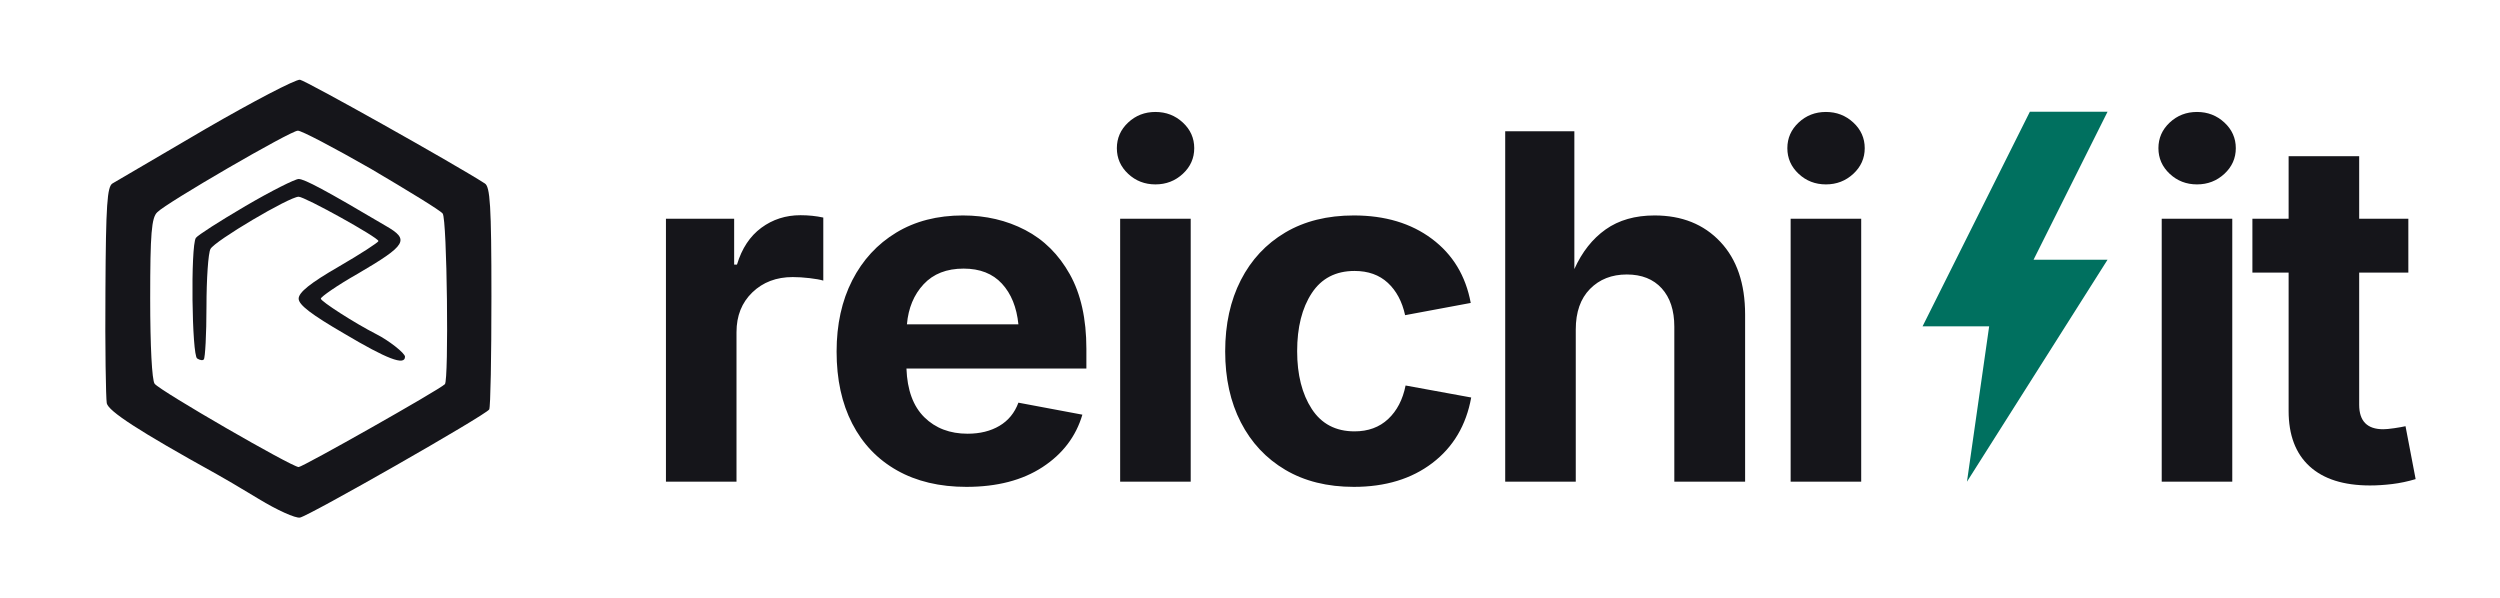
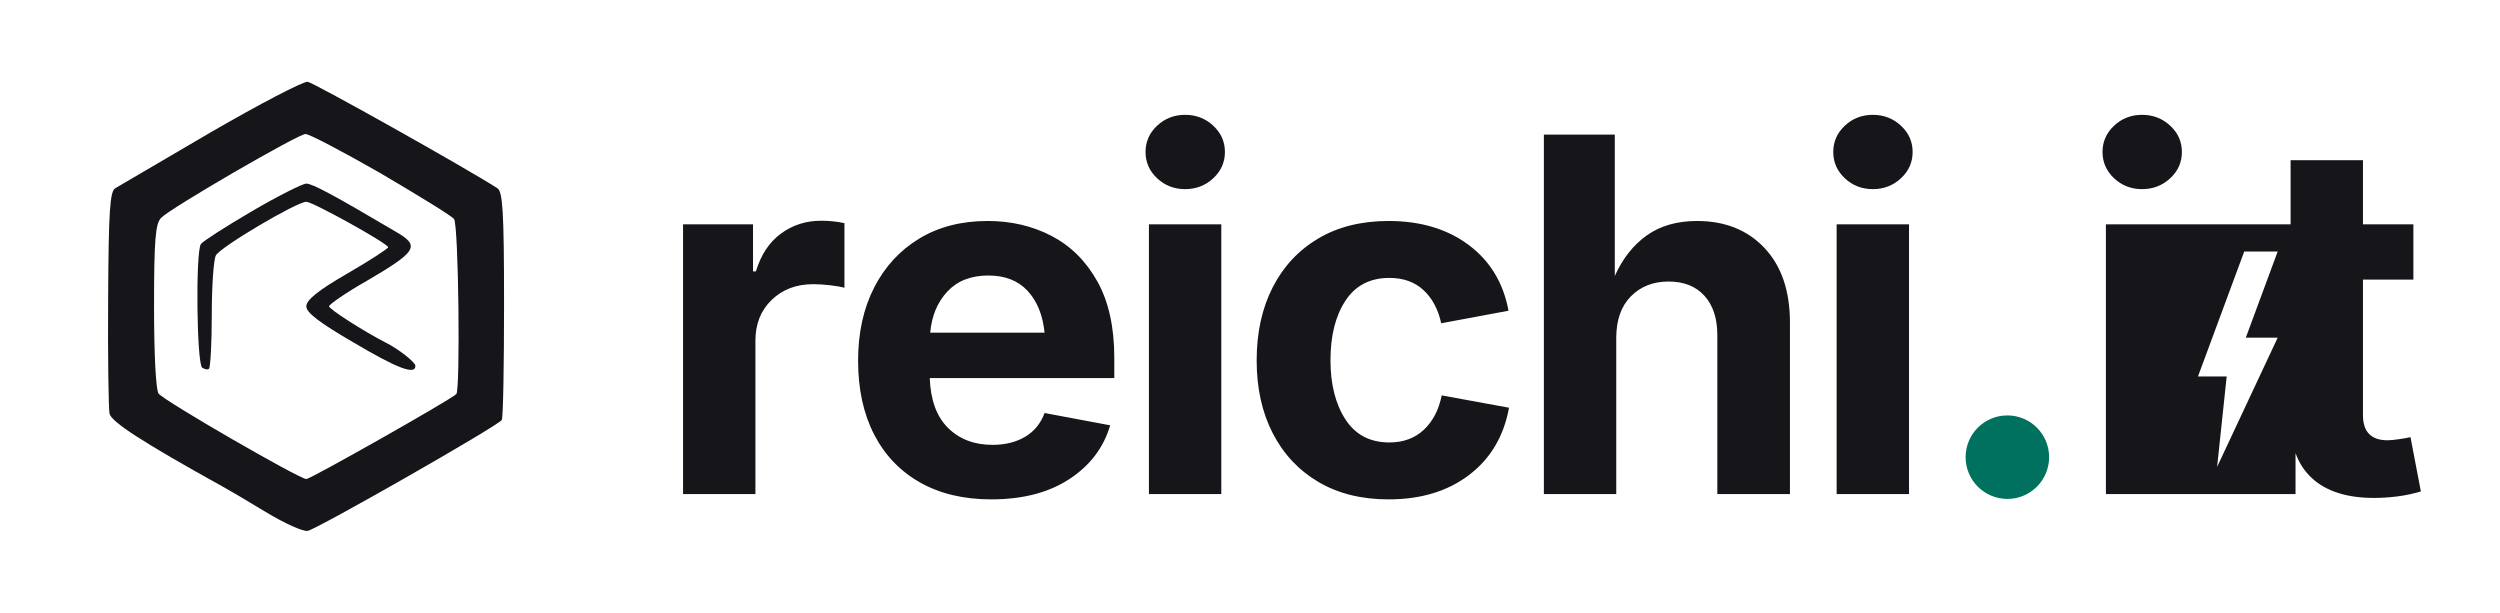
- <svg xmlns="http://www.w3.org/2000/svg" viewBox="0 0 519 124" width="519" height="124" role="img" aria-label="reichi.it">
+ <svg xmlns="http://www.w3.org/2000/svg" viewBox="0 0 506 124" width="506" height="124" role="img" aria-label="reichi.it">
  <g transform="translate(16.00 108.00) scale(0.092 -0.092)" fill="#15151a">
    <path d="M290 883 c-107 -63 -202 -118 -210 -123 -12 -7 -15 -47 -16 -242 -1 -128 1 -242 3 -254 4 -18 71 -62 248 -160 11 -6 54 -31 95 -56 41 -25 83 -44 93 -42 19 3 419 231 427 244 3 5 5 119 5 255 0 206 -3 248 -15 255 -70 45 -402 231 -417 234 -10 1 -106 -49 -213 -111z m373 -90 c83 -49 157 -94 162 -101 10 -13 14 -376 5 -385 -13 -13 -321 -187 -330 -187 -15 0 -313 172 -325 188 -6 8 -10 85 -10 192 0 147 3 183 16 195 20 21 301 184 317 184 7 1 81 -38 165 -86z" />
    <path d="M380 709 c-58 -34 -108 -66 -112 -72 -12 -19 -9 -265 3 -272 6 -4 13 -5 15 -2 3 3 6 56 6 119 0 62 4 121 9 130 9 18 178 118 199 118 14 0 180 -92 180 -100 0 -3 -40 -29 -90 -58 -64 -37 -90 -58 -90 -72 0 -14 29 -36 103 -79 96 -57 137 -73 137 -52 0 8 -37 37 -65 51 -49 25 -125 74 -125 80 0 4 37 30 83 56 111 65 118 77 64 108 -137 81 -184 106 -197 106 -8 0 -62 -27 -120 -61z" />
  </g>
  <path fill="#15151a" d="M138.25 100.0V45.41H152.41V54.932H152.996Q154.51 49.902 158.05 47.29Q161.59 44.678 166.18 44.678Q168.67 44.678 170.916 45.166V58.252Q169.939 57.959 168.06 57.739Q166.18 57.52 164.568 57.52Q159.49 57.52 156.194 60.693Q152.898 63.867 152.898 68.945V100.0ZM200.631 101.074Q192.281 101.074 186.227 97.656Q180.172 94.238 176.925 87.939Q173.678 81.641 173.678 72.998Q173.678 64.551 176.925 58.203Q180.172 51.855 186.056 48.291Q191.939 44.727 199.898 44.727Q207.027 44.727 212.838 47.754Q218.648 50.781 222.091 56.934Q225.533 63.086 225.533 72.412V76.514H188.18Q188.424 83.203 191.891 86.621Q195.357 90.039 200.875 90.039Q204.732 90.039 207.491 88.403Q210.25 86.768 211.422 83.594L224.703 86.084Q222.701 92.871 216.427 96.973Q210.152 101.074 200.631 101.074ZM188.277 67.334H211.422Q210.885 62.012 208.004 58.887Q205.123 55.762 200.045 55.762Q194.771 55.762 191.744 59.009Q188.717 62.256 188.277 67.334ZM232.543 100.0V45.41H247.191V100.0ZM239.867 38.281Q236.547 38.281 234.203 36.084Q231.859 33.887 231.859 30.762Q231.859 27.637 234.203 25.439Q236.547 23.242 239.867 23.242Q243.188 23.242 245.556 25.439Q247.924 27.637 247.924 30.762Q247.924 33.887 245.556 36.084Q243.188 38.281 239.867 38.281ZM281.057 101.074Q272.805 101.074 266.823 97.534Q260.842 93.994 257.595 87.671Q254.348 81.348 254.348 72.949Q254.348 64.502 257.595 58.154Q260.842 51.807 266.823 48.267Q272.805 44.727 281.057 44.727Q290.773 44.727 297.268 49.585Q303.762 54.443 305.324 62.891L291.701 65.43Q290.773 61.182 288.112 58.716Q285.451 56.25 281.203 56.25Q275.344 56.25 272.316 60.864Q269.289 65.479 269.289 72.9Q269.289 80.225 272.316 84.888Q275.344 89.551 281.203 89.551Q285.451 89.551 288.186 86.987Q290.92 84.424 291.799 80.029L305.422 82.52Q303.859 91.162 297.365 96.118Q290.871 101.074 281.057 101.074ZM327.129 68.408V100.0H312.48V27.246H326.836V55.859Q329.229 50.537 333.33 47.632Q337.432 44.727 343.486 44.727Q351.982 44.727 357.134 50.195Q362.285 55.664 362.285 65.283V100.0H347.588V67.822Q347.588 62.744 344.976 59.863Q342.363 56.982 337.725 56.982Q333.037 56.982 330.083 59.985Q327.129 62.988 327.129 68.408ZM371.736 100.0V45.41H386.385V100.0ZM379.061 38.281Q375.74 38.281 373.396 36.084Q371.053 33.887 371.053 30.762Q371.053 27.637 373.396 25.439Q375.74 23.242 379.061 23.242Q382.381 23.242 384.749 25.439Q387.117 27.637 387.117 30.762Q387.117 33.887 384.749 36.084Q382.381 38.281 379.061 38.281Z" />
-   <path transform="translate(397.59 23.20) scale(0.768)" d="M31 0H52L32 40H52L14 100L20 58H2Z" fill="#00705f" />
-   <path fill="#15151a" d="M448.772 100.0V45.41H463.42V100.0ZM456.096 38.281Q452.776 38.281 450.432 36.084Q448.088 33.887 448.088 30.762Q448.088 27.637 450.432 25.439Q452.776 23.242 456.096 23.242Q459.416 23.242 461.785 25.439Q464.153 27.637 464.153 30.762Q464.153 33.887 461.785 36.084Q459.416 38.281 456.096 38.281ZM499.971 45.41V56.592H489.766V84.033Q489.766 89.111 494.747 89.111Q495.577 89.111 497.066 88.892Q498.555 88.672 499.385 88.477L501.485 99.463Q499.043 100.195 496.626 100.488Q494.209 100.781 492.012 100.781Q483.809 100.781 479.463 96.802Q475.118 92.822 475.118 85.303V56.592H467.598V45.41H475.118V32.422H489.766V45.41Z" />
+   <circle cx="406.29" cy="92.53" r="8.45" fill="#00705f" />
+   <path fill="#15151a" d="M426.234 100.0V45.41H463.615V32.422H478.264V45.41H488.469V56.592H478.264V84.033Q478.264 89.111 483.244 89.111Q484.074 89.111 485.563 88.892Q487.053 88.672 487.883 88.477L489.982 99.463Q487.541 100.195 485.124 100.488Q482.707 100.781 480.51 100.781Q472.307 100.781 467.961 96.802Q465.7 94.731 464.615 91.702V100.0ZM454.228 50.91 444.874 76.192H450.68L448.744 94.5L461.002 68.346H454.551L461.002 50.91ZM433.559 38.281Q430.238 38.281 427.895 36.084Q425.551 33.887 425.551 30.762Q425.551 27.637 427.895 25.439Q430.238 23.242 433.559 23.242Q436.879 23.242 439.247 25.439Q441.615 27.637 441.615 30.762Q441.615 33.887 439.247 36.084Q436.879 38.281 433.559 38.281Z" />
</svg>
